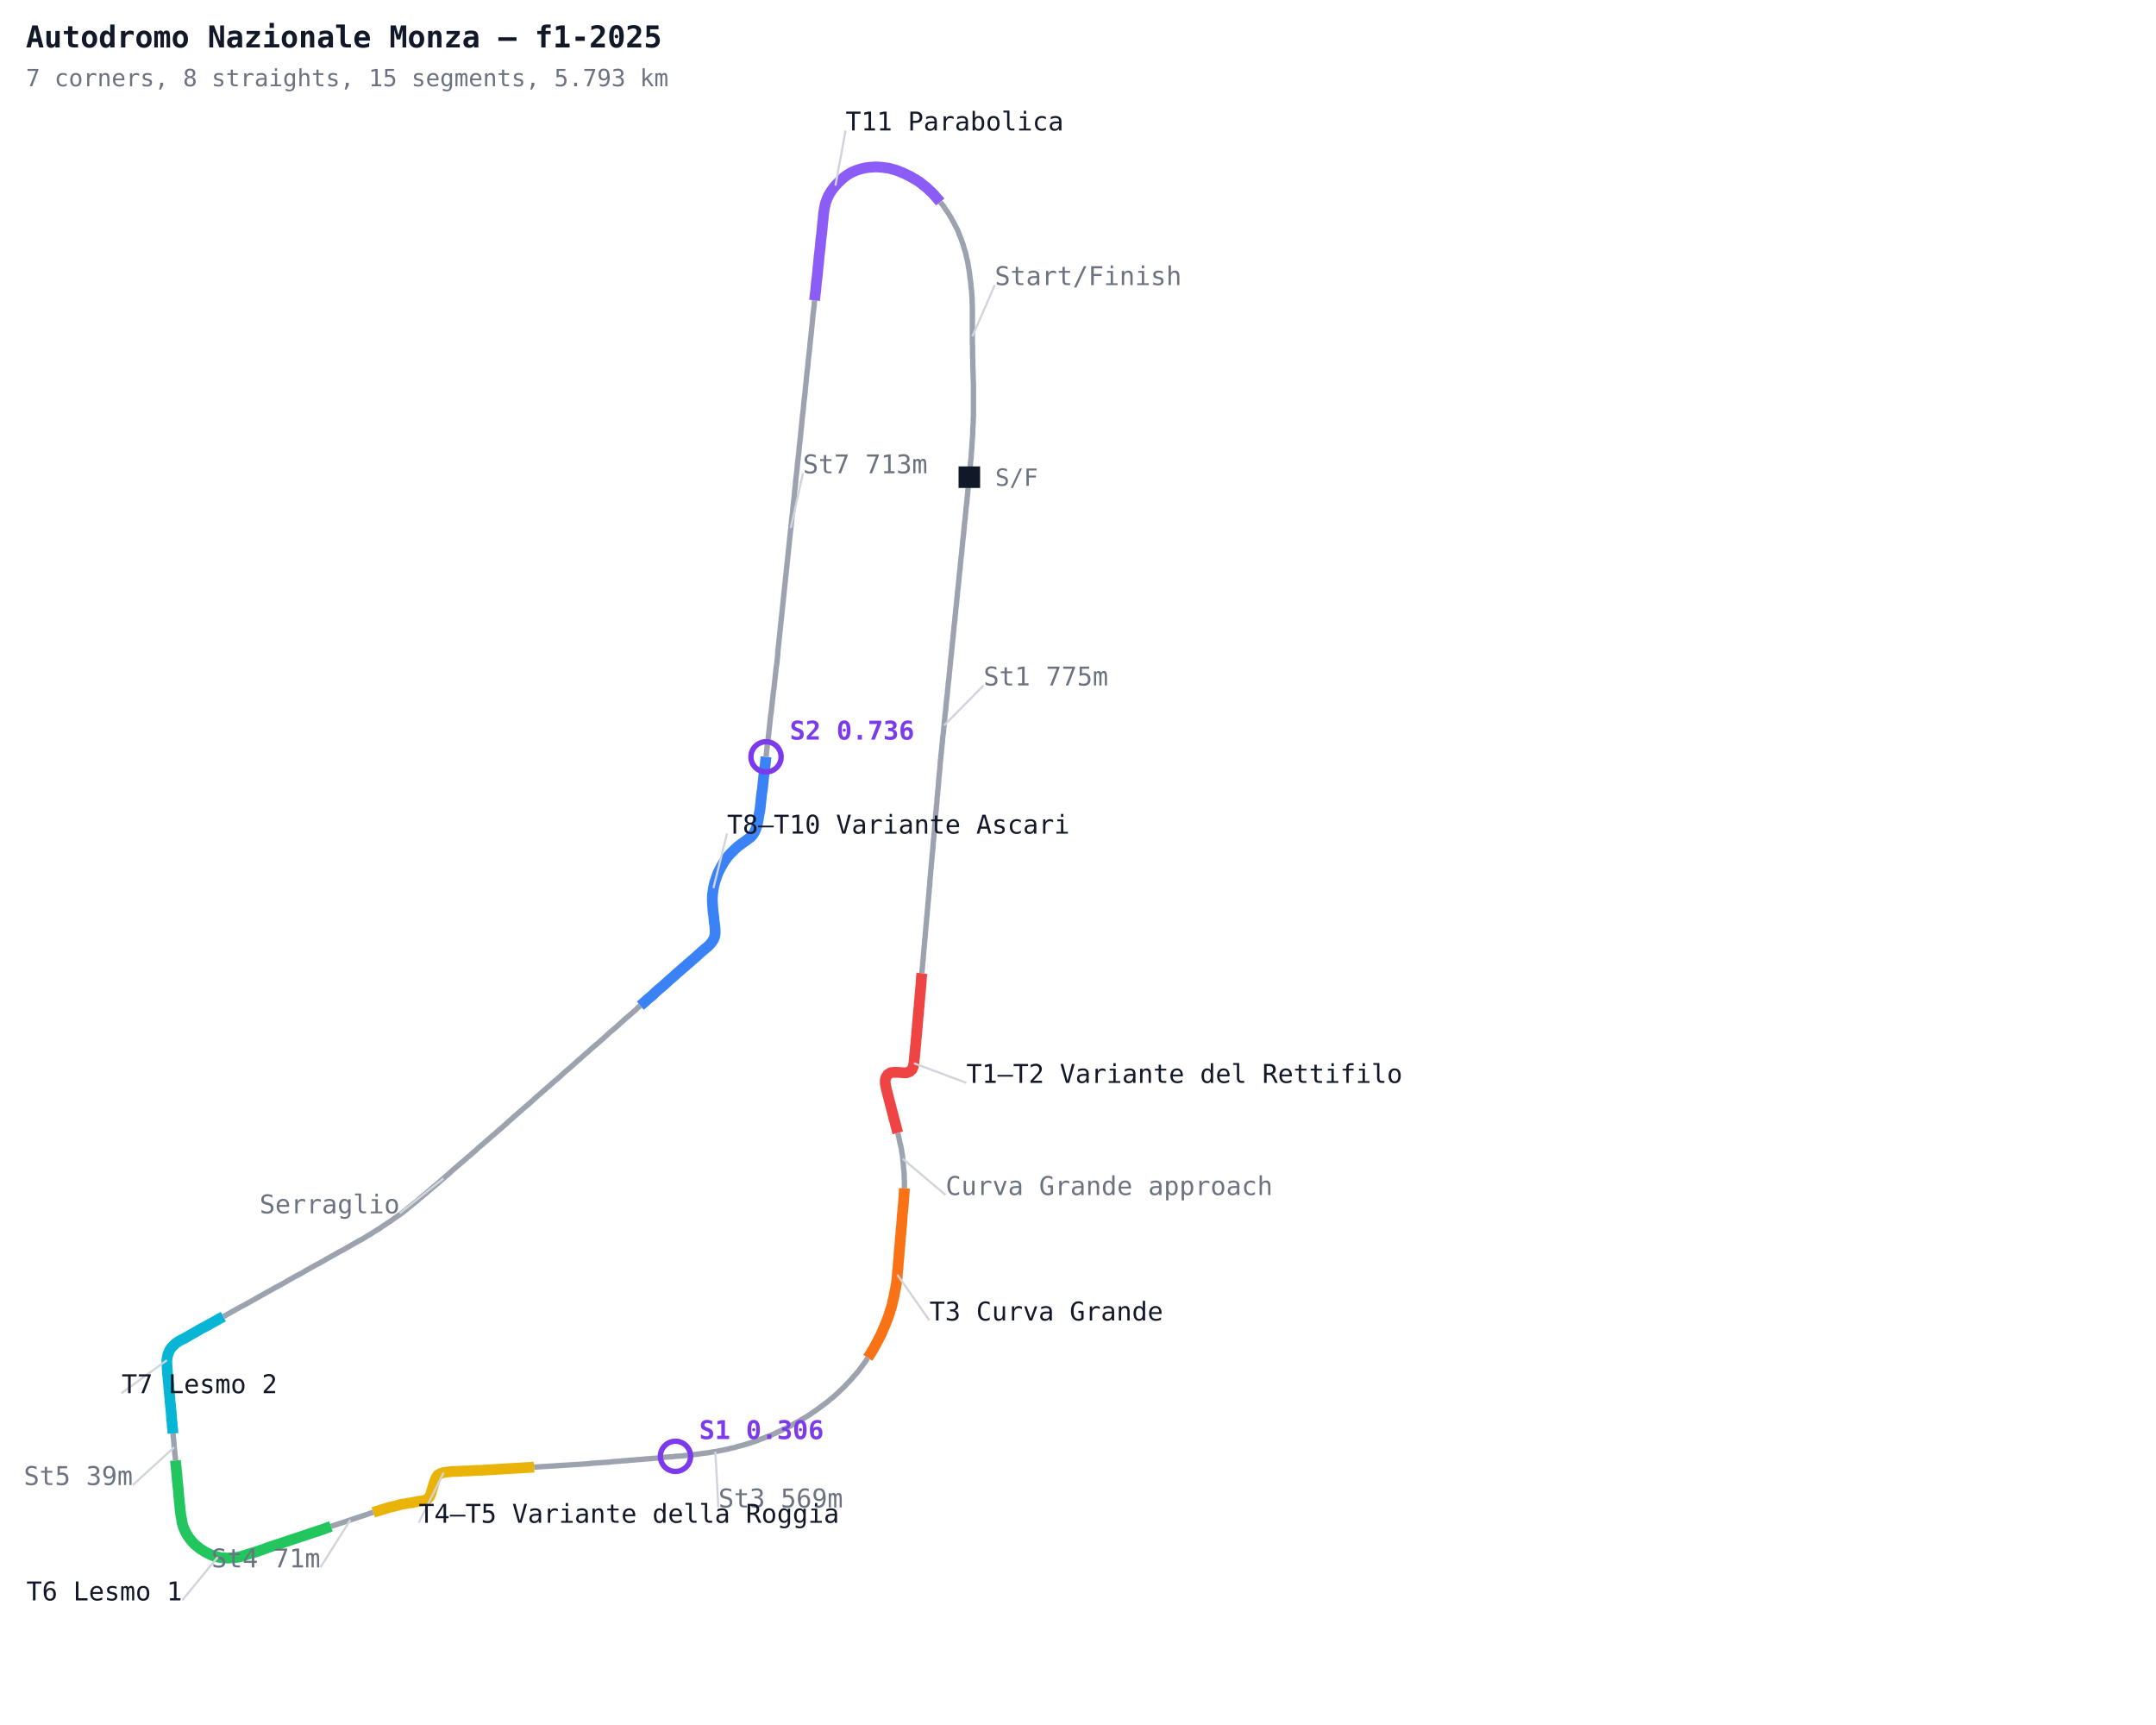
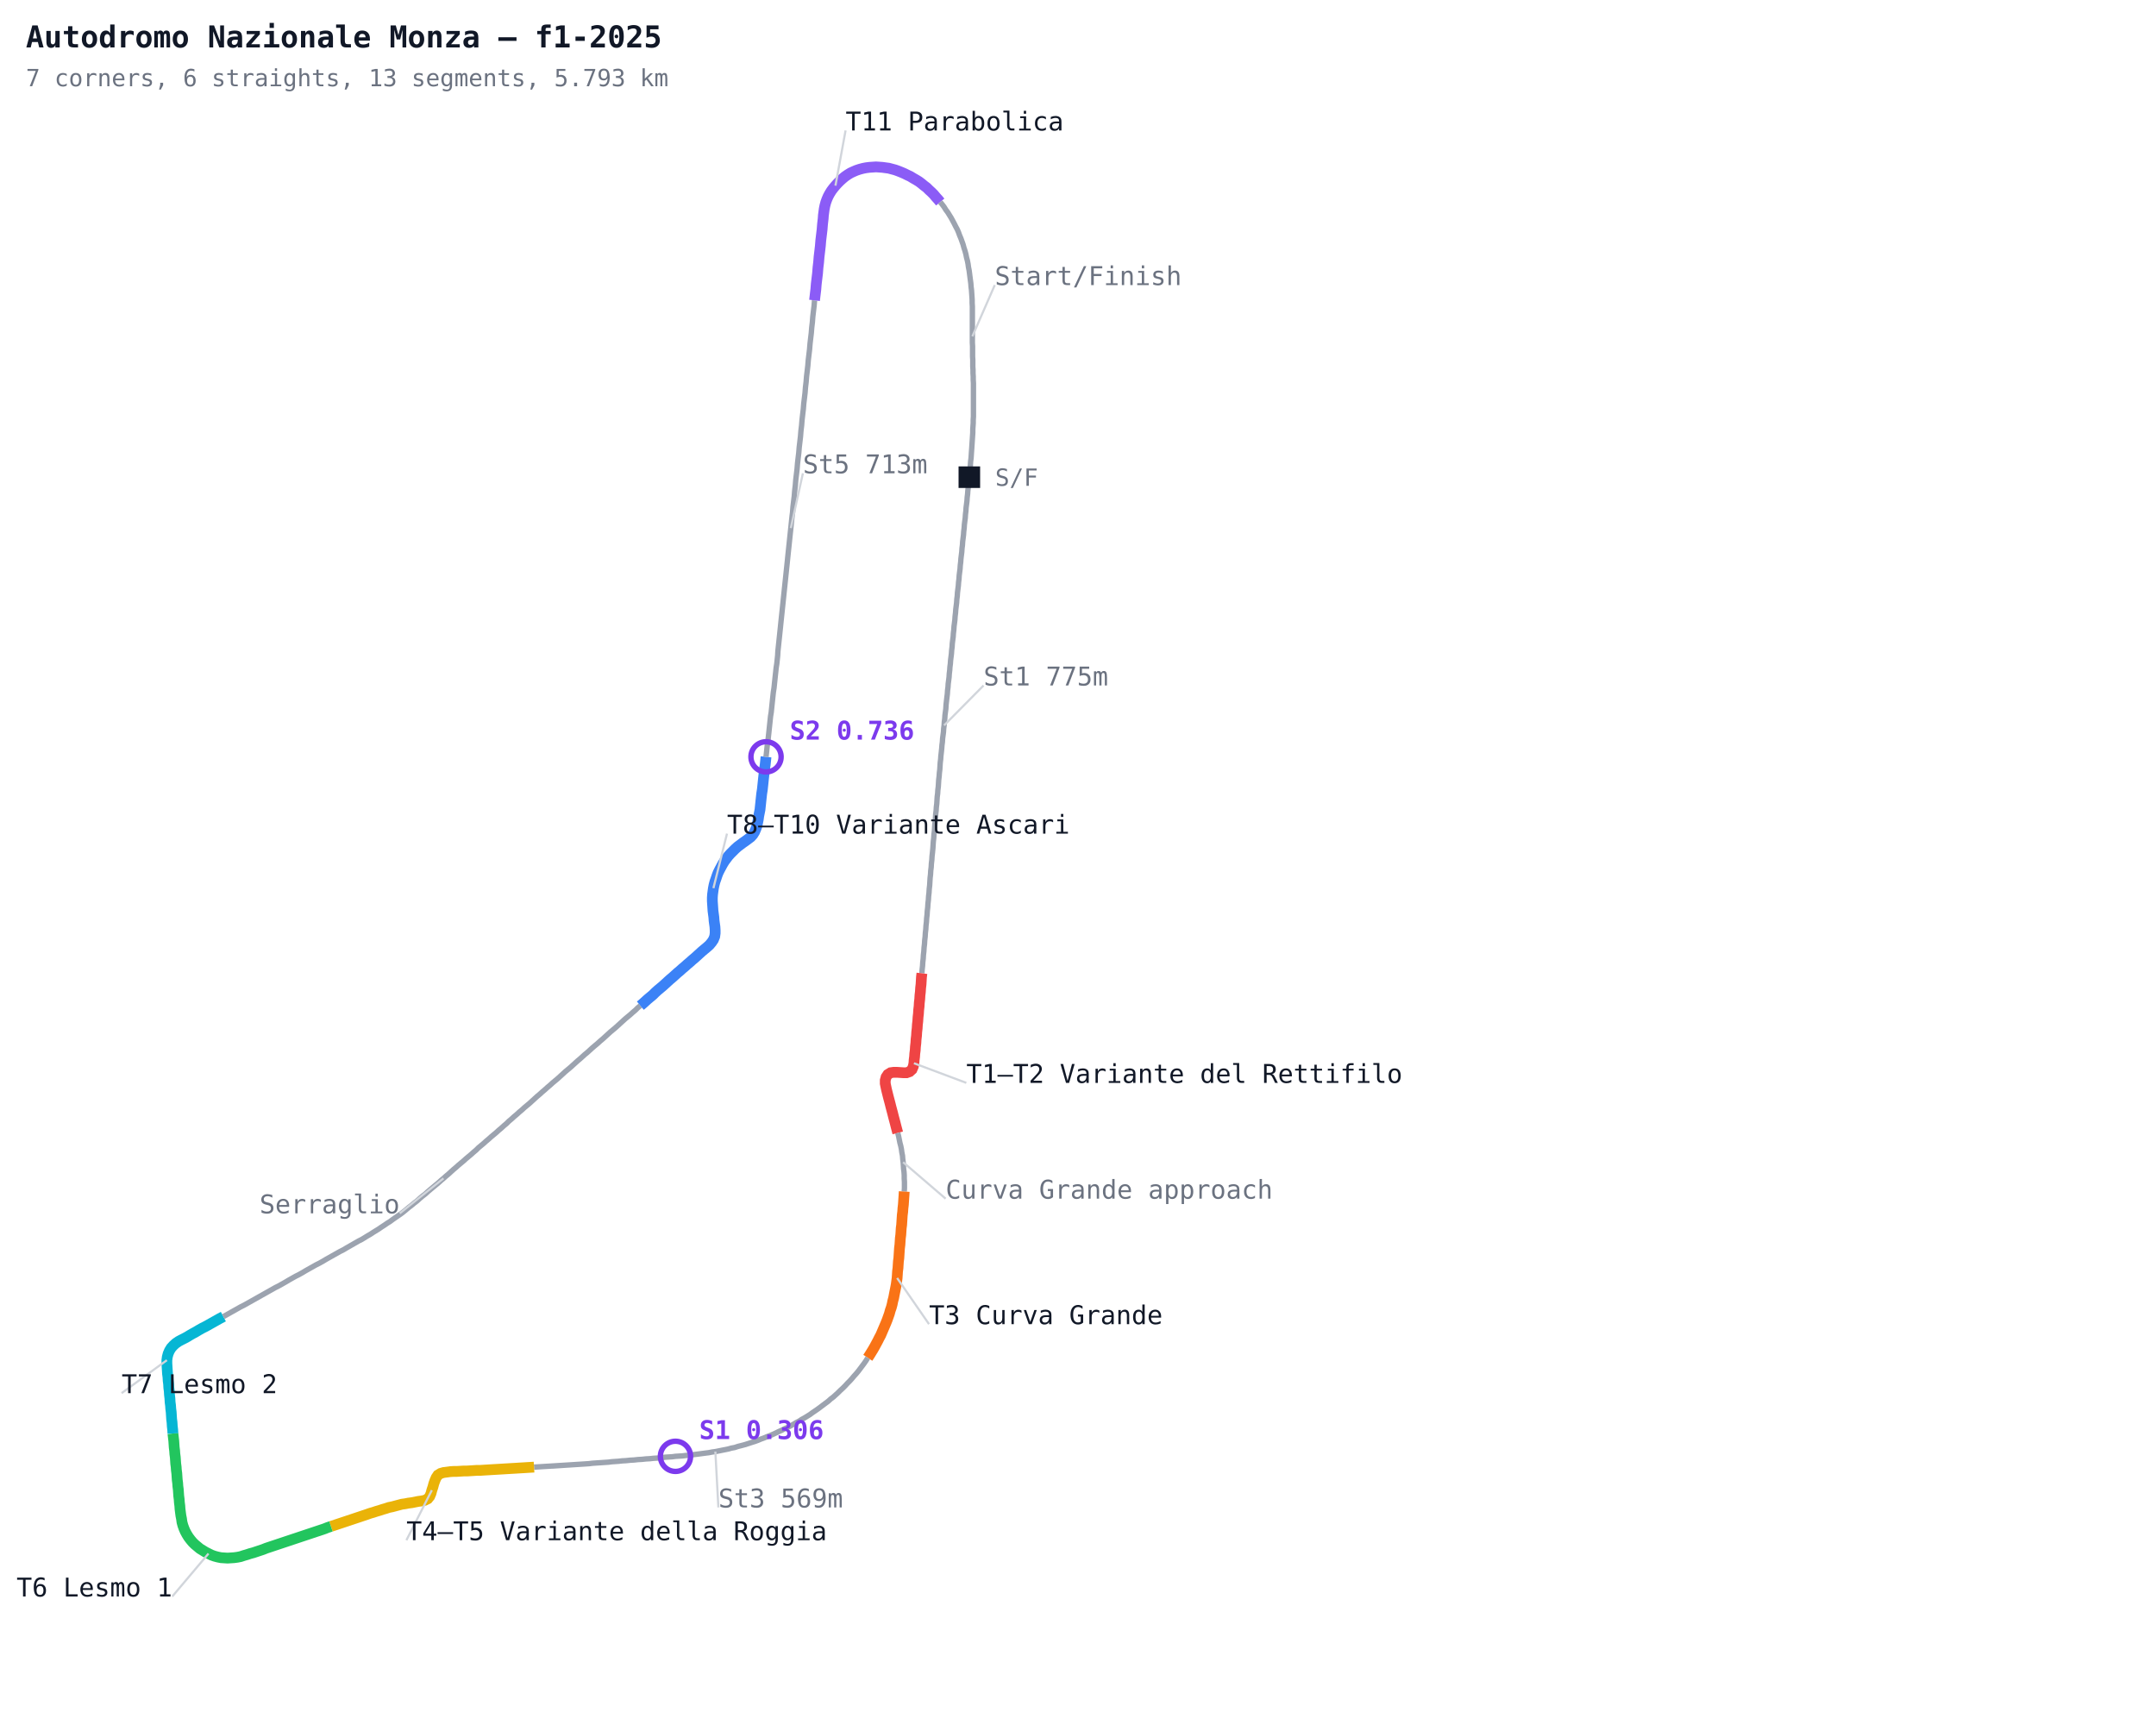
<svg xmlns="http://www.w3.org/2000/svg" width="1000" height="800" viewBox="0 0 1000 800">
  <defs>
    <style>
      .name { font-family: monospace; font-size: 12px; }
      .sector { font-family: monospace; font-size: 12px; fill: #7c3aed; font-weight: bold; }
      .title { font-family: monospace; font-size: 14px; fill: #111827; font-weight: bold; }
      .sub { font-family: monospace; font-size: 11px; fill: #6b7280; }
    </style>
  </defs>
  <rect width="1000" height="800" fill="#ffffff" />
  <polyline fill="none" stroke="#9ca3af" stroke-width="2.5" points="449.6,221.3 449.4,222.8 449.3,224.4 449.1,226.0 448.9,227.6 448.8,229.1 448.6,230.7 448.5,232.3 448.3,233.9 448.1,235.4 448.0,237.0 447.8,238.6 447.7,240.2 447.5,241.7 447.3,243.3 447.2,244.9 447.0,246.5 446.9,248.0 446.7,249.6 446.5,251.2 446.4,252.8 446.2,254.3 446.1,255.9 445.9,257.5 445.7,259.1 445.6,260.6 445.4,262.2 445.3,263.8 445.1,265.3 444.9,266.9 444.8,268.5 444.6,270.1 444.5,271.6 444.3,273.2 444.1,274.8 444.0,276.4 443.8,277.9 443.7,279.5 443.5,281.1 443.3,282.7 443.2,284.2 443.0,285.8 442.9,287.4 442.7,289.0 442.5,290.5 442.4,292.1 442.2,293.7 442.1,295.3 441.9,296.8 441.7,298.4 441.6,300.0 441.4,301.6 441.3,303.1 441.1,304.7 440.9,306.3 440.8,307.8 440.6,309.3 440.5,310.8 440.3,312.4 440.2,314.0 440.0,315.6 439.8,317.1 439.7,318.7 439.5,320.2 439.4,321.8 439.2,323.4 439.0,325.1 438.8,326.9 438.7,328.7 438.5,330.2 438.3,331.7 438.2,333.3 438.0,334.8 437.9,336.4 437.7,337.9 437.6,339.5 437.4,341.0 437.2,342.5 437.1,344.1 436.9,345.6 436.8,347.0 436.6,348.9 436.4,350.6 436.3,352.1 436.1,353.7 436.0,355.3 435.9,356.9 435.7,358.5 435.6,360.0 435.4,361.6 435.3,363.2 435.2,364.8 435.0,366.4 434.9,368.0 434.7,369.5 434.6,371.1 434.5,372.7 434.3,374.3 434.2,375.9 434.0,377.5 433.9,379.1 433.8,380.6 433.6,382.2 433.5,383.8 433.4,385.4 433.2,387.0 433.1,388.6 432.9,390.2 432.8,391.7 432.7,393.3 432.5,395.4 432.3,397.1 432.2,398.8 432.0,400.5 431.9,402.2 431.7,403.8 431.6,405.5 431.4,407.2 431.3,408.9 431.2,410.6 431.0,412.3 430.9,414.0 430.7,415.7 430.6,417.4 430.4,419.1 430.3,420.8 430.1,422.5 430.0,424.2 429.8,425.9 429.7,427.6 429.5,429.3 429.4,431.0 429.2,432.7 429.1,434.4 428.9,436.1 428.8,437.8 428.6,439.5 428.5,441.2 428.3,442.9 428.2,444.6 428.0,446.3 427.9,448.0 427.7,449.7 427.6,451.4" />
  <polyline fill="none" stroke="#ef4444" stroke-width="5" points="427.6,451.4 427.4,453.1 427.3,454.8 427.2,456.5 427.0,458.2 426.9,459.9 426.7,461.6 426.6,463.3 426.4,465.0 426.3,466.7 426.1,468.4 426.0,470.1 425.8,471.8 425.7,473.5 425.5,475.2 425.4,476.9 425.2,478.6 425.1,480.3 424.9,482.0 424.8,483.7 424.6,485.4 424.5,487.1 424.3,488.6 424.2,490.1 424.0,491.6 423.9,493.1 423.6,494.6 423.0,496.0 421.9,497.0 420.5,497.5 419.0,497.5 417.5,497.4 416.0,497.3 414.5,497.3 413.1,497.5 411.8,498.3 411.0,499.5 410.6,501.0 410.6,502.5 410.9,504.0 411.2,505.4 411.6,507.0 412.0,508.6 412.4,510.1 412.8,511.6 413.2,513.2 413.6,514.7 414.0,516.2 414.4,517.8 414.8,519.3 415.2,520.8 415.6,522.4 416.0,523.9 416.4,525.4" />
-   <polyline fill="none" stroke="#9ca3af" stroke-width="2.5" points="416.4,525.4 416.8,527.0 417.1,528.5 417.4,530.0 417.8,531.5 418.1,533.0 418.3,534.5 418.6,536.0 418.7,537.4 418.9,539.0 419.0,540.4 419.1,542.0 419.3,543.5 419.4,545.0 419.4,546.6 419.5,548.1 419.5,549.6 419.5,551.1" />
-   <polyline fill="none" stroke="#f97316" stroke-width="5" points="419.5,551.1 419.4,552.6 419.3,554.2 419.2,555.7 419.1,557.2 419.0,558.7 418.8,560.4 418.7,561.9 418.5,563.5 418.4,565.0 418.3,566.6 418.2,568.1 418.0,569.6 417.9,571.2 417.8,572.7 417.6,574.2 417.5,575.8 417.4,577.3 417.2,578.9 417.1,580.4 417.0,581.9 416.9,583.5 416.7,585.0 416.6,586.5 416.5,588.1 416.3,589.6 416.2,591.2 416.1,592.7 415.9,594.2 415.7,595.7 415.4,597.3 415.1,598.8 414.8,600.3 414.5,601.9 414.1,603.4 413.8,604.9 413.4,606.4 412.9,607.8 412.5,609.3 412.0,610.7 411.5,612.1 410.9,613.6 410.3,615.0 409.7,616.4 409.1,617.8 408.5,619.2 407.8,620.5 407.1,621.9 406.4,623.2 405.7,624.5 404.9,625.9 404.1,627.2 403.3,628.5 402.5,629.7" />
+   <polyline fill="none" stroke="#9ca3af" stroke-width="2.5" points="416.4,525.4 416.8,527.0 417.1,528.5 417.4,530.0 417.8,531.5 418.1,533.0 418.3,534.5 418.6,536.0 418.7,537.4 418.9,539.0 419.0,540.4 419.1,542.0 419.3,543.5 419.4,545.0 419.4,546.6 419.5,548.1 419.5,549.6 419.5,551.1 419.4,552.6" />
+   <polyline fill="none" stroke="#f97316" stroke-width="5" points="419.4,552.6 419.3,554.2 419.2,555.7 419.1,557.2 419.0,558.7 418.8,560.4 418.7,561.9 418.5,563.5 418.4,565.0 418.3,566.6 418.2,568.1 418.0,569.6 417.9,571.2 417.8,572.7 417.6,574.2 417.5,575.8 417.4,577.3 417.2,578.9 417.1,580.4 417.0,581.9 416.9,583.5 416.7,585.0 416.6,586.5 416.5,588.1 416.3,589.6 416.2,591.2 416.1,592.7 415.9,594.2 415.7,595.7 415.4,597.3 415.1,598.8 414.8,600.3 414.5,601.9 414.1,603.4 413.8,604.9 413.4,606.4 412.9,607.8 412.5,609.3 412.0,610.7 411.5,612.1 410.9,613.6 410.3,615.0 409.7,616.4 409.1,617.8 408.5,619.2 407.8,620.5 407.1,621.9 406.4,623.2 405.7,624.5 404.9,625.9 404.1,627.2 403.3,628.5 402.5,629.7" />
  <polyline fill="none" stroke="#9ca3af" stroke-width="2.5" points="402.5,629.7 401.7,631.0 400.8,632.3 399.9,633.5 399.0,634.7 398.1,635.9 397.1,637.1 396.1,638.2 395.1,639.4 394.1,640.5 393.0,641.6 392.0,642.7 390.9,643.8 389.8,644.8 388.7,645.9 387.6,646.9 386.5,647.9 385.3,648.8 384.2,649.8 383.0,650.7 381.8,651.6 380.6,652.5 379.4,653.4 378.1,654.3 376.9,655.1 375.7,656.0 374.4,656.8 373.1,657.6 371.8,658.3 370.6,659.1 369.2,659.8 367.9,660.6 366.6,661.3 365.3,662.0 363.9,662.6 362.6,663.3 361.2,663.9 359.8,664.6 358.5,665.2 357.1,665.8 355.7,666.3 354.3,666.9 352.9,667.4 351.5,668.0 350.1,668.5 348.5,669.0 347.0,669.5 345.4,670.0 343.9,670.4 342.3,670.8 340.8,671.3 339.2,671.6 337.8,672.0 336.3,672.3 334.8,672.6 333.3,672.9 331.8,673.2 330.3,673.4 328.8,673.7 327.2,673.9 325.7,674.1 324.2,674.3 322.6,674.5 321.1,674.7 319.6,674.9 318.1,675.0 316.5,675.2 314.9,675.3 313.3,675.4 311.8,675.6 310.2,675.7 308.6,675.8 306.8,676.0 305.0,676.2 303.2,676.3 301.4,676.5 299.6,676.6 297.7,676.8 295.9,676.9 294.1,677.1 292.3,677.2 290.4,677.4 288.6,677.5 286.8,677.7 285.3,677.8 283.8,677.9 282.3,678.1 280.8,678.2 279.3,678.3 277.8,678.4 276.3,678.5 274.8,678.6 273.2,678.8 271.7,678.9 270.2,679.0 268.6,679.1 267.0,679.2 265.5,679.3 263.9,679.4 262.3,679.5 260.7,679.6 259.1,679.7 257.5,679.8 255.9,679.9 254.3,680.0 252.6,680.1 251.0,680.2 249.4,680.3 247.7,680.4" />
-   <polyline fill="none" stroke="#eab308" stroke-width="5" points="247.7,680.4 246.1,680.5 244.4,680.6 242.8,680.7 241.1,680.8 239.5,680.9 237.8,681.0 236.1,681.1 234.4,681.2 232.8,681.3 231.1,681.4 229.4,681.5 227.7,681.6 226.1,681.7 224.4,681.8 222.9,681.9 221.3,681.9 219.8,682.0 218.2,682.1 216.6,682.2 215.1,682.2 213.5,682.3 211.9,682.4 210.4,682.4 208.8,682.5 207.3,682.7 205.8,682.9 204.4,683.3 203.1,684.1 202.3,685.3 201.7,686.7 201.2,688.1 200.8,689.6 200.3,691.1 199.9,692.6 199.3,694.0 198.4,695.1 197.0,695.8 195.5,696.1 194.0,696.3 192.5,696.6 191.0,696.9 189.4,697.1 187.9,697.4 186.4,697.6 184.9,698.0 183.4,698.4 181.9,698.8 180.4,699.1 178.9,699.6 177.5,700.0 176.0,700.5 174.6,700.9 173.1,701.4" />
-   <polyline fill="none" stroke="#9ca3af" stroke-width="2.5" points="173.1,701.4 171.7,701.8 170.0,702.4 168.5,702.9 167.0,703.4 165.5,703.9 164.0,704.4 162.5,704.9 161.0,705.4 159.5,705.9 158.0,706.4 156.5,706.9 155.0,707.4 153.5,707.9" />
-   <polyline fill="none" stroke="#22c55e" stroke-width="5" points="153.5,707.9 152.0,708.4 150.5,709.0 149.0,709.5 147.5,710.0 146.0,710.5 144.5,711.0 143.0,711.5 141.5,712.0 140.0,712.5 138.5,713.0 137.0,713.5 135.5,714.0 134.0,714.5 132.5,715.0 131.0,715.5 129.5,716.0 128.0,716.5 126.5,717.0 125.0,717.5 123.5,718.0 122.0,718.6 120.5,719.1 119.0,719.6 117.5,720.1 116.0,720.5 114.5,721.0 113.1,721.4 111.6,721.9 110.1,722.2 108.6,722.4 107.1,722.5 105.5,722.6 104.0,722.5 102.5,722.4 101.0,722.1 99.5,721.7 98.1,721.2 96.7,720.5 95.3,719.8 94.0,719.0 92.7,718.2 91.5,717.2 90.3,716.2 89.3,715.2 88.3,714.0 87.4,712.8 86.6,711.5 85.9,710.2 85.3,708.8 84.8,707.4 84.4,705.9 84.2,704.4 83.9,702.9 83.7,701.4 83.5,699.8 83.4,698.3 83.2,696.8 83.1,695.3 82.9,693.8 82.8,692.3 82.7,690.8 82.5,689.3 82.4,687.8 82.2,686.3 82.1,684.8 82.0,683.3 81.8,681.8 81.7,680.3 81.5,678.8 81.4,677.3" />
-   <polyline fill="none" stroke="#9ca3af" stroke-width="2.5" points="81.4,677.3 81.3,675.8 81.1,674.3 81.0,672.8 80.8,671.2 80.7,669.7 80.6,668.2 80.4,666.5 80.2,664.8" />
+   <polyline fill="none" stroke="#eab308" stroke-width="5" points="247.7,680.4 246.1,680.5 244.4,680.6 242.8,680.7 241.1,680.8 239.5,680.9 237.8,681.0 236.1,681.1 234.4,681.2 232.8,681.3 231.1,681.4 229.4,681.5 227.7,681.6 226.1,681.7 224.4,681.8 222.9,681.9 221.3,681.9 219.8,682.0 218.2,682.1 216.6,682.2 215.1,682.2 213.5,682.3 211.9,682.4 210.4,682.4 208.8,682.5 207.3,682.7 205.8,682.9 204.4,683.3 203.1,684.1 202.3,685.3 201.7,686.7 201.2,688.1 200.8,689.6 200.3,691.1 199.9,692.6 199.3,694.0 198.4,695.1 197.0,695.8 195.5,696.1 194.0,696.3 192.5,696.6 191.0,696.9 189.4,697.1 187.9,697.4 186.4,697.6 184.9,698.0 183.4,698.4 181.9,698.8 180.4,699.1 178.9,699.6 177.5,700.0 176.0,700.5 174.6,700.9 173.1,701.4 171.7,701.8 170.0,702.4 168.5,702.9 167.0,703.4 165.5,703.9 164.0,704.4 162.5,704.9 161.0,705.4 159.5,705.9 158.0,706.4 156.5,706.9 155.0,707.4 153.5,707.9" />
+   <polyline fill="none" stroke="#22c55e" stroke-width="5" points="153.5,707.9 152.0,708.4 150.5,709.0 149.0,709.5 147.5,710.0 146.0,710.5 144.5,711.0 143.0,711.5 141.5,712.0 140.0,712.5 138.5,713.0 137.0,713.5 135.5,714.0 134.0,714.5 132.5,715.0 131.0,715.5 129.5,716.0 128.0,716.5 126.5,717.0 125.0,717.5 123.5,718.0 122.0,718.6 120.5,719.1 119.0,719.6 117.5,720.1 116.0,720.5 114.5,721.0 113.1,721.4 111.6,721.9 110.1,722.2 108.6,722.4 107.1,722.5 105.5,722.6 104.0,722.5 102.5,722.4 101.0,722.1 99.5,721.7 98.1,721.2 96.7,720.5 95.3,719.8 94.0,719.0 92.7,718.2 91.5,717.2 90.3,716.2 89.3,715.2 88.3,714.0 87.4,712.8 86.6,711.5 85.9,710.2 85.3,708.8 84.8,707.4 84.4,705.9 84.2,704.4 83.9,702.9 83.7,701.4 83.5,699.8 83.4,698.3 83.2,696.8 83.1,695.3 82.9,693.8 82.8,692.3 82.7,690.8 82.5,689.3 82.4,687.8 82.2,686.3 82.1,684.8 82.0,683.3 81.8,681.8 81.7,680.3 81.5,678.8 81.4,677.3 81.3,675.8 81.1,674.3 81.0,672.8 80.8,671.2 80.7,669.7 80.6,668.2 80.4,666.5 80.2,664.8" />
  <polyline fill="none" stroke="#06b6d4" stroke-width="5" points="80.2,664.8 80.1,663.1 79.9,661.4 79.8,659.7 79.6,658.1 79.5,656.5 79.4,654.9 79.2,653.3 79.1,651.8 78.9,650.3 78.8,648.5 78.6,646.8 78.5,645.1 78.3,643.6 78.2,641.8 78.0,640.3 77.9,638.6 77.7,637.1 77.6,635.5 77.5,633.9 77.4,632.3 77.4,630.8 77.6,629.3 78.0,627.8 78.6,626.4 79.4,625.1 80.4,624.0 81.5,623.0 82.8,622.1 84.1,621.4 85.5,620.7 86.8,620.0 88.1,619.2 89.5,618.4 90.8,617.7 92.3,616.8 93.9,615.9 95.5,615.1 97.1,614.2 98.7,613.3 100.3,612.4 101.9,611.5 103.6,610.6" />
  <polyline fill="none" stroke="#9ca3af" stroke-width="2.5" points="103.6,610.6 105.2,609.7 106.8,608.8 108.4,607.9 110.0,607.0 111.6,606.1 113.2,605.3 114.8,604.4 116.4,603.5 118.0,602.6 119.6,601.7 121.2,600.8 122.8,599.9 124.4,599.0 126.0,598.1 127.6,597.2 129.2,596.4 130.8,595.5 132.4,594.6 133.9,593.7 135.5,592.8 137.1,591.9 138.7,591.1 140.3,590.2 141.8,589.3 143.4,588.4 145.0,587.5 146.6,586.6 148.2,585.8 149.8,584.9 151.3,584.0 152.9,583.1 154.5,582.2 156.1,581.3 157.7,580.4 159.3,579.6 160.8,578.7 162.2,577.9 163.6,577.1 165.0,576.3 166.4,575.5 167.8,574.8 169.1,574.0 170.4,573.2 171.8,572.4 173.0,571.6 174.3,570.8 175.6,570.0 176.9,569.1 178.3,568.2 179.6,567.3 180.9,566.5 182.1,565.6 183.4,564.7 184.7,563.8 186.0,562.9 187.3,561.9 188.5,560.9 189.7,559.9 191.0,558.9 192.2,557.9 193.5,556.9 194.7,555.8 196.0,554.7 197.3,553.7 198.5,552.6 199.8,551.5 201.0,550.5 202.2,549.5 203.4,548.5 204.5,547.5 205.7,546.5 206.8,545.5 208.0,544.5 209.2,543.4 210.3,542.4 211.5,541.4 212.6,540.4 213.8,539.4 215.0,538.4 216.1,537.4 217.3,536.4 218.5,535.4 219.6,534.4 220.8,533.4 221.9,532.3 223.1,531.3 224.3,530.3 225.4,529.3 226.6,528.3 227.7,527.3 228.9,526.3 230.1,525.3 231.3,524.2 232.5,523.2 233.7,522.1 234.9,521.1 236.0,520.0 237.2,519.0 238.4,517.9 239.6,516.9 240.8,515.8 242.0,514.8 243.2,513.7 244.4,512.7 245.6,511.7 246.8,510.6 247.9,509.6 249.1,508.5 250.3,507.5 251.5,506.4 252.7,505.4 253.9,504.3 255.1,503.3 256.3,502.2 257.5,501.2 258.7,500.2 259.9,499.1 261.0,498.1 262.2,497.0 263.4,496.0 264.6,495.0 265.7,494.0 266.8,493.0 267.9,492.0 269.1,491.0 270.2,490.0 271.3,489.0 272.4,488.1 273.5,487.1 274.7,486.0 276.0,484.9 277.2,483.9 278.4,482.8 279.6,481.8 280.8,480.7 281.9,479.7 283.1,478.6 284.3,477.6 285.5,476.6 286.6,475.6 287.8,474.5 288.9,473.5 290.0,472.5 291.2,471.5 292.3,470.6 293.5,469.5 294.7,468.5 295.8,467.4 297.0,466.4" />
  <polyline fill="none" stroke="#3b82f6" stroke-width="5" points="297.0,466.4 298.2,465.4 299.3,464.4 300.4,463.4 301.6,462.4 302.8,461.4 303.9,460.3 305.0,459.3 306.2,458.3 307.4,457.3 308.5,456.3 309.7,455.2 310.8,454.2 312.0,453.2 313.1,452.2 314.2,451.2 315.4,450.2 316.5,449.2 317.7,448.2 318.8,447.2 320.0,446.2 321.1,445.2 322.3,444.2 323.4,443.2 324.5,442.2 325.6,441.2 326.8,440.2 328.0,439.2 329.1,438.2 330.1,437.0 330.9,435.8 331.5,434.3 331.7,432.8 331.7,431.4 331.6,429.8 331.4,428.4 331.2,426.9 331.1,425.4 330.9,423.9 330.7,422.4 330.6,420.9 330.5,419.4 330.4,417.9 330.4,416.3 330.5,414.8 330.7,413.3 330.9,411.9 331.2,410.4 331.6,408.9 332.1,407.5 332.6,406.0 333.1,404.7 333.8,403.3 334.5,402.0 335.2,400.7 336.0,399.4 336.9,398.2 337.8,397.0 338.8,395.9 339.9,394.8 341.0,393.7 342.1,392.7 343.3,391.8 344.5,390.9 345.8,390.0 347.0,389.1 348.2,388.2 349.2,387.1 350.0,385.8 350.6,384.4 351.1,383.0 351.4,381.5 351.7,380.0 351.9,378.5 352.2,377.0 352.5,375.5 352.7,373.6 352.9,371.7 353.1,369.8 353.3,368.0 353.6,366.1 353.8,364.2 354.0,362.3 354.2,360.4 354.4,358.6 354.6,356.7 354.9,354.8 355.1,352.9 355.3,351.0" />
  <polyline fill="none" stroke="#9ca3af" stroke-width="2.5" points="355.3,351.0 355.5,349.2 355.7,347.3 355.9,345.4 356.2,343.5 356.4,341.6 356.6,339.8 356.8,337.9 357.0,336.0 357.2,334.1 357.4,332.2 357.7,330.4 357.9,328.5 358.1,326.6 358.3,324.7 358.5,322.8 358.7,321.0 359.0,319.1 359.2,317.2 359.4,315.3 359.6,313.4 359.8,311.6 360.0,309.7 360.3,307.8 360.5,305.9 360.7,304.0 360.8,302.1 361.0,300.2 361.2,298.3 361.4,296.4 361.6,294.5 361.8,292.6 362.0,290.7 362.2,288.7 362.4,286.8 362.6,284.9 362.8,283.0 363.0,281.1 363.2,279.2 363.4,277.3 363.6,275.4 363.8,273.5 364.0,271.6 364.2,269.7 364.4,267.8 364.6,265.9 364.8,264.0 365.0,262.1 365.2,260.2 365.4,258.2 365.6,256.3 365.8,254.4 366.0,252.5 366.2,250.6 366.4,248.7 366.6,246.8 366.8,244.9 367.0,243.0 367.2,241.1 367.4,239.2 367.6,237.7 367.8,235.1 368.1,232.6 368.4,230.1 368.6,227.6 368.9,225.0 369.1,222.5 369.4,220.0 369.7,217.5 369.9,215.0 370.2,212.4 370.5,209.9 370.7,207.4 371.0,204.9 371.3,202.3 371.5,199.8 371.8,197.3 372.0,194.8 372.3,192.2 372.6,189.7 372.8,187.2 373.1,184.7 373.4,182.2 373.6,179.6 373.9,177.1 374.1,174.6 374.4,172.1 374.7,169.5 374.9,167.0 375.2,164.5 375.5,162.0 375.7,159.5 376.0,156.9 376.3,154.4 376.5,151.9 376.8,149.4 377.0,146.8 377.3,144.3 377.6,141.8 377.8,139.3" />
  <polyline fill="none" stroke="#8b5cf6" stroke-width="5" points="377.8,139.3 378.1,136.7 378.4,134.2 378.6,131.7 378.9,129.2 379.2,126.7 379.4,124.1 379.7,121.6 379.9,119.1 380.2,116.6 380.5,114.0 380.7,111.5 381.0,109.0 381.3,106.5 381.5,104.0 381.8,101.4 381.9,99.9 382.1,98.4 382.3,96.9 382.6,95.4 383.0,93.9 383.5,92.5 384.1,91.1 384.8,89.8 385.6,88.5 386.5,87.3 387.5,86.1 388.5,85.0 389.6,83.9 390.7,82.9 391.9,81.9 393.2,81.0 394.5,80.2 395.8,79.6 397.2,79.0 398.7,78.5 400.2,78.1 401.7,77.8 403.3,77.6 404.8,77.5 406.3,77.4 407.8,77.5 409.2,77.6 410.7,77.8 412.2,78.0 413.7,78.4 415.2,78.8 416.6,79.3 418.1,79.9 419.5,80.5 420.9,81.2 422.2,81.8 423.5,82.6 424.9,83.4 426.2,84.2 427.4,85.1 428.6,86.1 429.8,87.0 430.9,88.1 432.0,89.1 433.1,90.2 434.1,91.4 435.1,92.5 436.1,93.7" />
  <polyline fill="none" stroke="#9ca3af" stroke-width="2.5" points="436.1,93.7 437.0,94.8 437.9,96.0 438.7,97.3 439.6,98.5 440.4,99.8 441.2,101.1 441.9,102.4 442.6,103.7 443.3,105.1 444.0,106.4 444.6,107.8 445.1,109.2 445.7,110.6 446.2,112.0 446.7,113.4 447.1,114.9 447.6,116.4 448.0,117.9 448.3,119.4 448.7,120.9 449.0,122.4 449.2,123.9 449.5,125.4 449.7,126.9 449.9,128.5 450.1,130.0 450.3,131.5 450.4,133.0 450.6,134.5 450.7,136.0 450.8,137.5 450.9,139.0 450.9,140.5 451.0,142.1 451.0,143.6 451.0,145.1 451.0,146.7 451.0,148.2 451.0,149.7 451.0,151.3 451.0,152.8 451.0,154.4 451.0,156.0 451.0,157.5 451.0,159.0 451.1,160.6 451.1,162.2 451.1,163.8 451.1,165.4 451.2,166.9 451.2,168.5 451.2,170.0 451.3,171.5 451.3,173.1 451.4,174.6 451.4,176.1 451.5,177.7 451.5,179.2 451.5,180.7 451.5,182.2 451.5,183.7 451.5,185.2 451.5,186.8 451.5,188.4 451.5,190.0 451.5,191.6 451.5,193.2 451.4,194.7 451.4,196.2 451.3,197.6 451.2,199.1 451.2,200.6 451.1,202.1 451.0,203.6 450.9,205.1 450.8,206.6 450.7,208.1 450.6,209.5 450.5,211.0 450.4,212.5 450.2,214.0 450.1,215.5 450.0,217.0 449.8,218.5 449.7,220.0" />
  <line x1="437.9" y1="336.4" x2="456.2" y2="317.9" stroke="#d1d5db" stroke-width="1" />
  <text x="456.2" y="317.9" text-anchor="start" class="name" fill="#6b7280">St1 775m</text>
  <line x1="423.9" y1="493.1" x2="448.2" y2="502.2" stroke="#d1d5db" stroke-width="1" />
  <text x="448.2" y="502.2" text-anchor="start" class="name" fill="#111827">T1–T2 Variante del Rettifilo</text>
-   <line x1="418.7" y1="537.4" x2="438.6" y2="554.2" stroke="#d1d5db" stroke-width="1" />
-   <text x="438.6" y="554.2" text-anchor="start" class="name" fill="#6b7280">Curva Grande approach</text>
-   <line x1="416.2" y1="591.2" x2="431.1" y2="612.4" stroke="#d1d5db" stroke-width="1" />
-   <text x="431.1" y="612.4" text-anchor="start" class="name" fill="#111827">T3 Curva Grande</text>
+   <line x1="418.9" y1="539.0" x2="438.6" y2="555.9" stroke="#d1d5db" stroke-width="1" />
+   <text x="438.6" y="555.9" text-anchor="start" class="name" fill="#6b7280">Curva Grande approach</text>
+   <line x1="416.1" y1="592.7" x2="430.9" y2="614.1" stroke="#d1d5db" stroke-width="1" />
+   <text x="430.9" y="614.1" text-anchor="start" class="name" fill="#111827">T3 Curva Grande</text>
  <line x1="331.8" y1="673.2" x2="333.2" y2="699.1" stroke="#d1d5db" stroke-width="1" />
  <text x="333.2" y="699.1" text-anchor="start" class="name" fill="#6b7280">St3 569m</text>
-   <line x1="205.8" y1="682.9" x2="194.2" y2="706.2" stroke="#d1d5db" stroke-width="1" />
-   <text x="194.2" y="706.2" text-anchor="start" class="name" fill="#111827">T4–T5 Variante della Roggia</text>
-   <line x1="162.5" y1="704.9" x2="148.6" y2="726.9" stroke="#d1d5db" stroke-width="1" />
-   <text x="148.6" y="726.9" text-anchor="end" class="name" fill="#6b7280">St4 71m</text>
-   <line x1="101.0" y1="722.1" x2="84.5" y2="742.2" stroke="#d1d5db" stroke-width="1" />
-   <text x="84.5" y="742.2" text-anchor="end" class="name" fill="#111827">T6 Lesmo 1</text>
-   <line x1="80.8" y1="671.2" x2="61.6" y2="688.7" stroke="#d1d5db" stroke-width="1" />
-   <text x="61.6" y="688.7" text-anchor="end" class="name" fill="#6b7280">St5 39m</text>
+   <line x1="200.3" y1="691.1" x2="188.5" y2="714.3" stroke="#d1d5db" stroke-width="1" />
+   <text x="188.5" y="714.3" text-anchor="start" class="name" fill="#111827">T4–T5 Variante della Roggia</text>
+   <line x1="96.7" y1="720.5" x2="79.9" y2="740.4" stroke="#d1d5db" stroke-width="1" />
+   <text x="79.9" y="740.4" text-anchor="end" class="name" fill="#111827">T6 Lesmo 1</text>
  <line x1="77.4" y1="630.8" x2="56.4" y2="646.1" stroke="#d1d5db" stroke-width="1" />
  <text x="56.4" y="646.1" text-anchor="start" class="name" fill="#111827">T7 Lesmo 2</text>
  <line x1="205.7" y1="546.5" x2="185.4" y2="562.7" stroke="#d1d5db" stroke-width="1" />
  <text x="185.4" y="562.7" text-anchor="end" class="name" fill="#6b7280">Serraglio</text>
  <line x1="330.9" y1="411.9" x2="337.2" y2="386.6" stroke="#d1d5db" stroke-width="1" />
  <text x="337.2" y="386.6" text-anchor="start" class="name" fill="#111827">T8–T10 Variante Ascari</text>
  <line x1="366.8" y1="244.9" x2="372.4" y2="219.5" stroke="#d1d5db" stroke-width="1" />
-   <text x="372.4" y="219.5" text-anchor="start" class="name" fill="#6b7280">St7 713m</text>
+   <text x="372.4" y="219.5" text-anchor="start" class="name" fill="#6b7280">St5 713m</text>
  <line x1="387.5" y1="86.1" x2="392.2" y2="60.5" stroke="#d1d5db" stroke-width="1" />
  <text x="392.2" y="60.5" text-anchor="start" class="name" fill="#111827">T11 Parabolica</text>
  <line x1="451.0" y1="156.0" x2="461.4" y2="132.2" stroke="#d1d5db" stroke-width="1" />
  <text x="461.4" y="132.2" text-anchor="start" class="name" fill="#6b7280">Start/Finish</text>
  <circle cx="313.3" cy="675.4" r="7" fill="none" stroke="#7c3aed" stroke-width="2.5" />
  <text x="324.3" y="667.4" class="sector">S1 0.306</text>
  <circle cx="355.3" cy="351.0" r="7" fill="none" stroke="#7c3aed" stroke-width="2.5" />
  <text x="366.3" y="343.0" class="sector">S2 0.736</text>
  <rect x="444.6" y="216.3" width="10" height="10" fill="#111827" />
  <text x="461.6" y="225.3" class="sub">S/F</text>
  <text class="title" x="12" y="22">Autodromo Nazionale Monza — f1-2025</text>
-   <text class="sub" x="12" y="40">7 corners, 8 straights, 15 segments, 5.793 km</text>
+   <text class="sub" x="12" y="40">7 corners, 6 straights, 13 segments, 5.793 km</text>
</svg>
